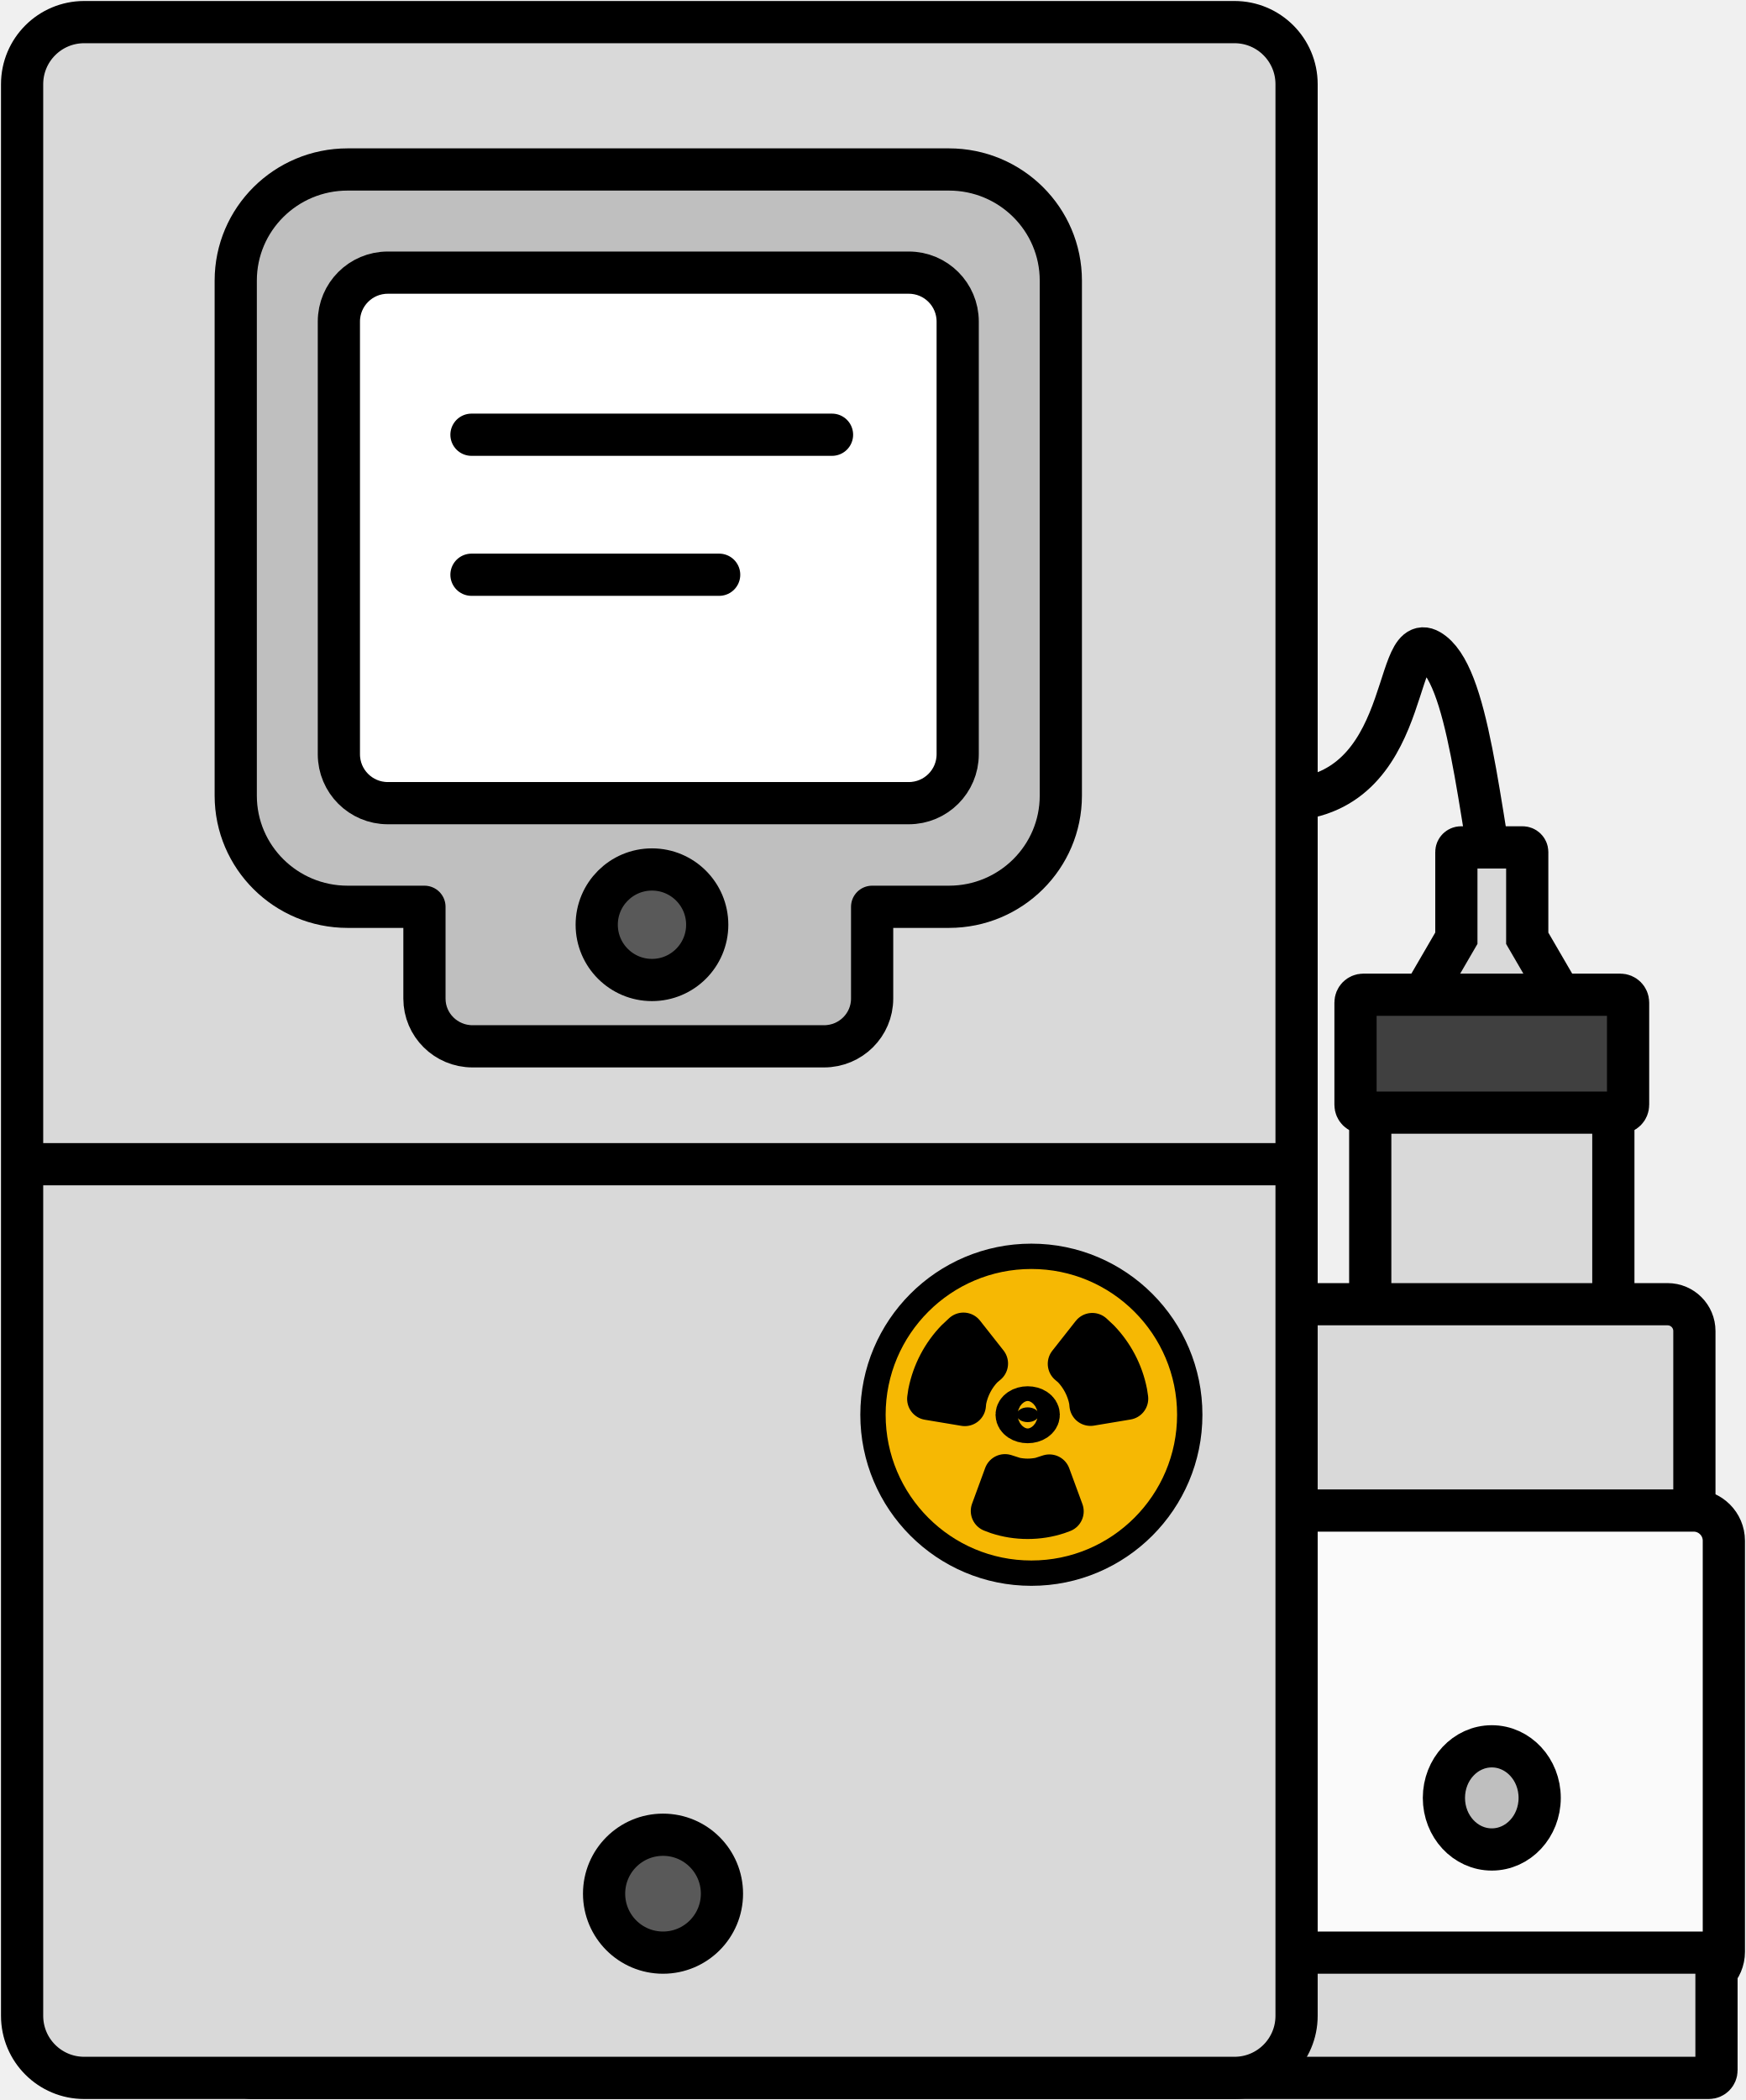
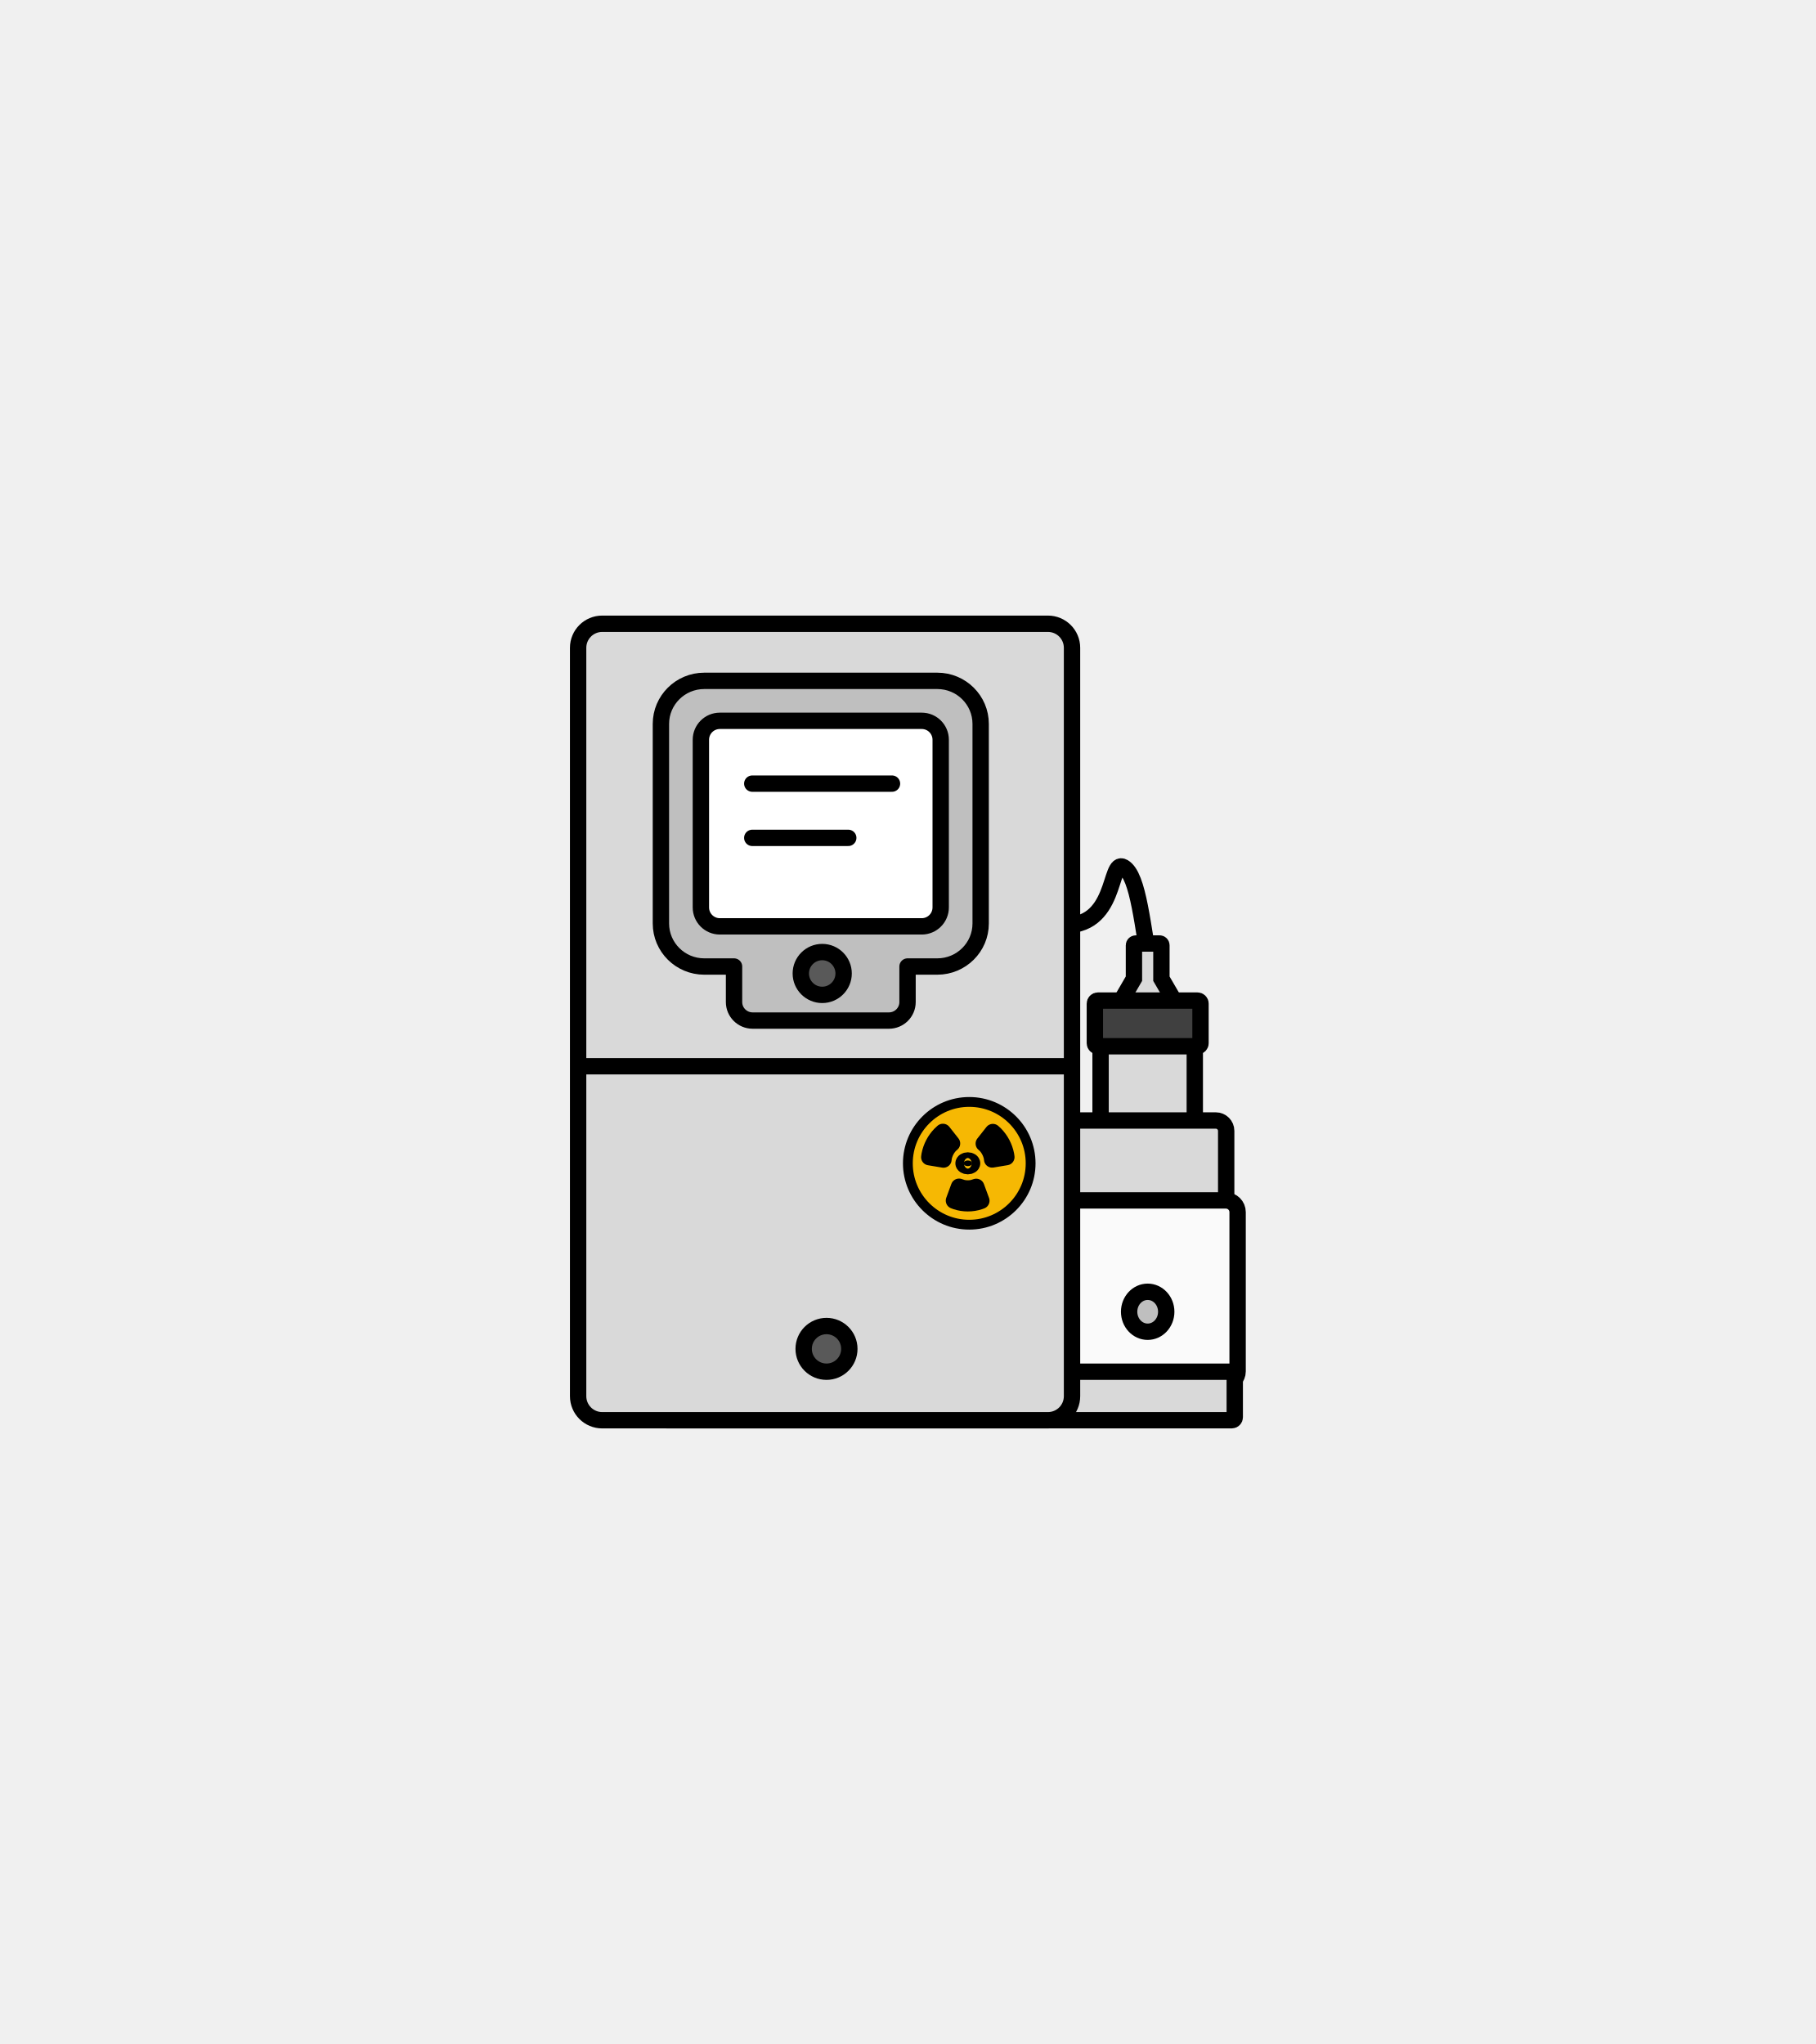
- <svg xmlns="http://www.w3.org/2000/svg" width="237" height="285" xml:space="preserve" overflow="hidden">
+ <svg xmlns="http://www.w3.org/2000/svg" width="636.0px" height="716.0px" xml:space="preserve" overflow="hidden" viewBox="-199.5 -215.5 636.0 716.0">
+   <rect id="bounding-box" x="-199.5" y="-215.5" width="636.0" height="716.0" fill="none" pointer-events="all" />
  <g transform="translate(-1524 -1685)">
    <path d="M1696 1793.51C1716.09 1795.05 1712.71 1770.18 1718.04 1773.26 1723.38 1776.35 1724.62 1794.17 1728 1812" stroke="#000000" stroke-width="5.729" stroke-miterlimit="8" fill="none" fill-rule="evenodd" />
    <path d="M1710 1833.18C1710 1831.98 1710.98 1831 1712.18 1831L1740.82 1831C1742.02 1831 1743 1831.98 1743 1833.18L1743 1868.82C1743 1870.02 1742.02 1871 1740.82 1871L1712.18 1871C1710.98 1871 1710 1870.02 1710 1868.82Z" stroke="#000000" stroke-width="5.729" stroke-miterlimit="8" fill="#D9D9D9" fill-rule="evenodd" />
    <path d="M1699 1865.64C1699 1863.63 1700.63 1862 1702.64 1862L1750.36 1862C1752.37 1862 1754 1863.63 1754 1865.64L1754 1913.36C1754 1915.37 1752.37 1917 1750.36 1917L1702.64 1917C1700.63 1917 1699 1915.37 1699 1913.36Z" stroke="#000000" stroke-width="5.729" stroke-miterlimit="8" fill="#D9D9D9" fill-rule="evenodd" />
    <path d="M1696 1894.1C1696 1891.84 1697.84 1890 1700.1 1890L1753.9 1890C1756.16 1890 1758 1891.84 1758 1894.1L1758 1949.9C1758 1952.16 1756.16 1954 1753.9 1954L1700.1 1954C1697.84 1954 1696 1952.16 1696 1949.9Z" stroke="#000000" stroke-width="5.729" stroke-miterlimit="8" fill="#FAFAFA" fill-rule="evenodd" />
    <path d="M1722.33 1800 1730.67 1800C1731.02 1800 1731.31 1800.28 1731.31 1800.63L1731.31 1812.34 1741 1829 1712 1829 1721.69 1812.33 1721.69 1800.63C1721.69 1800.28 1721.98 1800 1722.33 1800Z" stroke="#000000" stroke-width="5.729" stroke-miterlimit="8" fill="#D9D9D9" fill-rule="evenodd" />
    <path d="M1708 1821.06C1708 1820.47 1708.47 1820 1709.06 1820L1743.94 1820C1744.53 1820 1745 1820.47 1745 1821.06L1745 1834.94C1745 1835.53 1744.53 1836 1743.94 1836L1709.06 1836C1708.47 1836 1708 1835.53 1708 1834.94Z" stroke="#000000" stroke-width="5.729" stroke-miterlimit="8" fill="#404040" fill-rule="evenodd" />
    <path d="M1720 1929C1720 1925.13 1722.91 1922 1726.5 1922 1730.09 1922 1733 1925.13 1733 1929 1733 1932.87 1730.09 1936 1726.5 1936 1722.91 1936 1720 1932.87 1720 1929Z" stroke="#000000" stroke-width="5.729" stroke-miterlimit="8" fill="#BFBFBF" fill-rule="evenodd" />
    <path d="M1557 1951.03C1557 1950.46 1557.46 1950 1558.03 1950L1755.97 1950C1756.54 1950 1757 1950.46 1757 1951.03L1757 1965.97C1757 1966.54 1756.54 1967 1755.97 1967L1558.03 1967C1557.46 1967 1557 1966.54 1557 1965.97Z" stroke="#000000" stroke-width="5.729" stroke-miterlimit="8" fill="#D9D9D9" fill-rule="evenodd" />
    <path d="M1527 1696.43C1527 1691.77 1530.77 1688 1535.43 1688L1691.57 1688C1696.23 1688 1700 1691.77 1700 1696.43L1700 1958.57C1700 1963.23 1696.23 1967 1691.57 1967L1535.43 1967C1530.77 1967 1527 1963.23 1527 1958.57Z" stroke="#000000" stroke-width="5.729" stroke-miterlimit="8" fill="#D9D9D9" fill-rule="evenodd" />
    <path d="M96.814 0 15.185 0C6.799 0 0 6.752 0 15.081L0 84.984C0 93.313 6.799 100.065 15.185 100.065L25.615 100.065 25.615 112.522C25.615 116.099 28.535 119 32.138 119L79.862 119C83.464 119 86.385 116.099 86.385 112.522L86.385 100.065 96.814 100.065C105.201 100.065 112 93.313 112 84.984L112 15.081C112 6.752 105.201 0 96.814 0Z" stroke="#000000" stroke-width="5.729" stroke-linecap="round" stroke-linejoin="round" stroke-miterlimit="10" fill="#BFBFBF" fill-rule="evenodd" transform="matrix(-1 0 0 1 1668 1708)" />
    <path d="M0 6.638C-1.33679e-15 2.972 2.972-1.33679e-15 6.638-2.67359e-15L77.362 0C81.028-1.33679e-15 84 2.972 84 6.638L84 65.362C84 69.028 81.028 72 77.362 72L6.638 72C2.972 72 0 69.028 0 65.362Z" stroke="#000000" stroke-width="5.729" stroke-miterlimit="8" fill="#FFFFFF" fill-rule="evenodd" transform="matrix(-1 0 0 1 1654 1722)" />
    <path d="M1605 1810.5C1605 1806.36 1608.36 1803 1612.5 1803 1616.64 1803 1620 1806.36 1620 1810.5 1620 1814.64 1616.64 1818 1612.5 1818 1608.36 1818 1605 1814.64 1605 1810.5Z" stroke="#000000" stroke-width="5.729" stroke-miterlimit="8" fill="#595959" fill-rule="evenodd" />
    <path d="M1588 1744 1636.94 1744" stroke="#000000" stroke-width="5.729" stroke-linecap="round" stroke-miterlimit="8" fill="none" fill-rule="evenodd" />
    <path d="M1588 1763 1621.62 1763" stroke="#000000" stroke-width="5.729" stroke-linecap="round" stroke-miterlimit="8" fill="none" fill-rule="evenodd" />
    <path d="M1527 1843 1700.31 1843" stroke="#000000" stroke-width="5.729" stroke-miterlimit="8" fill="none" fill-rule="evenodd" />
    <path d="M1642.5 1877C1642.5 1865.13 1652.13 1855.5 1664 1855.5 1675.87 1855.5 1685.5 1865.13 1685.5 1877 1685.5 1888.87 1675.87 1898.5 1664 1898.5 1652.13 1898.5 1642.5 1888.87 1642.5 1877Z" stroke="#000000" stroke-width="3.438" stroke-miterlimit="8" fill="#F6B803" fill-rule="evenodd" />
    <path d="M1660.42 1885.21 1661.76 1885.64C1662.32 1885.75 1662.9 1885.82 1663.5 1885.82 1664.1 1885.82 1664.68 1885.75 1665.24 1885.64L1666.45 1885.25 1668.24 1890.11 1667.56 1890.36C1666.28 1890.78 1664.92 1891 1663.5 1891 1662.09 1891 1660.72 1890.78 1659.44 1890.36L1658.64 1890.06ZM1672.27 1866.05 1673.16 1866.88C1675.01 1868.8 1676.34 1871.26 1676.88 1874.02L1677 1874.82 1672.03 1875.65 1671.97 1875.07C1671.63 1873.32 1670.79 1871.76 1669.62 1870.54L1669.09 1870.09ZM1654.78 1866 1657.97 1870.05 1657.39 1870.54C1656.21 1871.76 1655.38 1873.32 1655.03 1875.07L1654.97 1875.68 1650 1874.85 1650.12 1874.02C1650.67 1871.26 1651.99 1868.8 1653.84 1866.88Z" stroke="#000000" stroke-width="5.729" stroke-linecap="round" stroke-linejoin="round" stroke-miterlimit="10" fill-rule="evenodd" />
    <path d="M1662 1877C1662 1876.45 1662.67 1876 1663.5 1876 1664.33 1876 1665 1876.45 1665 1877 1665 1877.55 1664.33 1878 1663.5 1878 1662.67 1878 1662 1877.55 1662 1877Z" stroke="#000000" stroke-width="5.729" stroke-linecap="round" stroke-linejoin="round" stroke-miterlimit="10" fill-rule="evenodd" />
    <path d="M1606 1942C1606 1937.58 1609.58 1934 1614 1934 1618.42 1934 1622 1937.58 1622 1942 1622 1946.42 1618.42 1950 1614 1950 1609.58 1950 1606 1946.42 1606 1942Z" stroke="#000000" stroke-width="5.729" stroke-miterlimit="8" fill="#595959" fill-rule="evenodd" />
  </g>
</svg>
